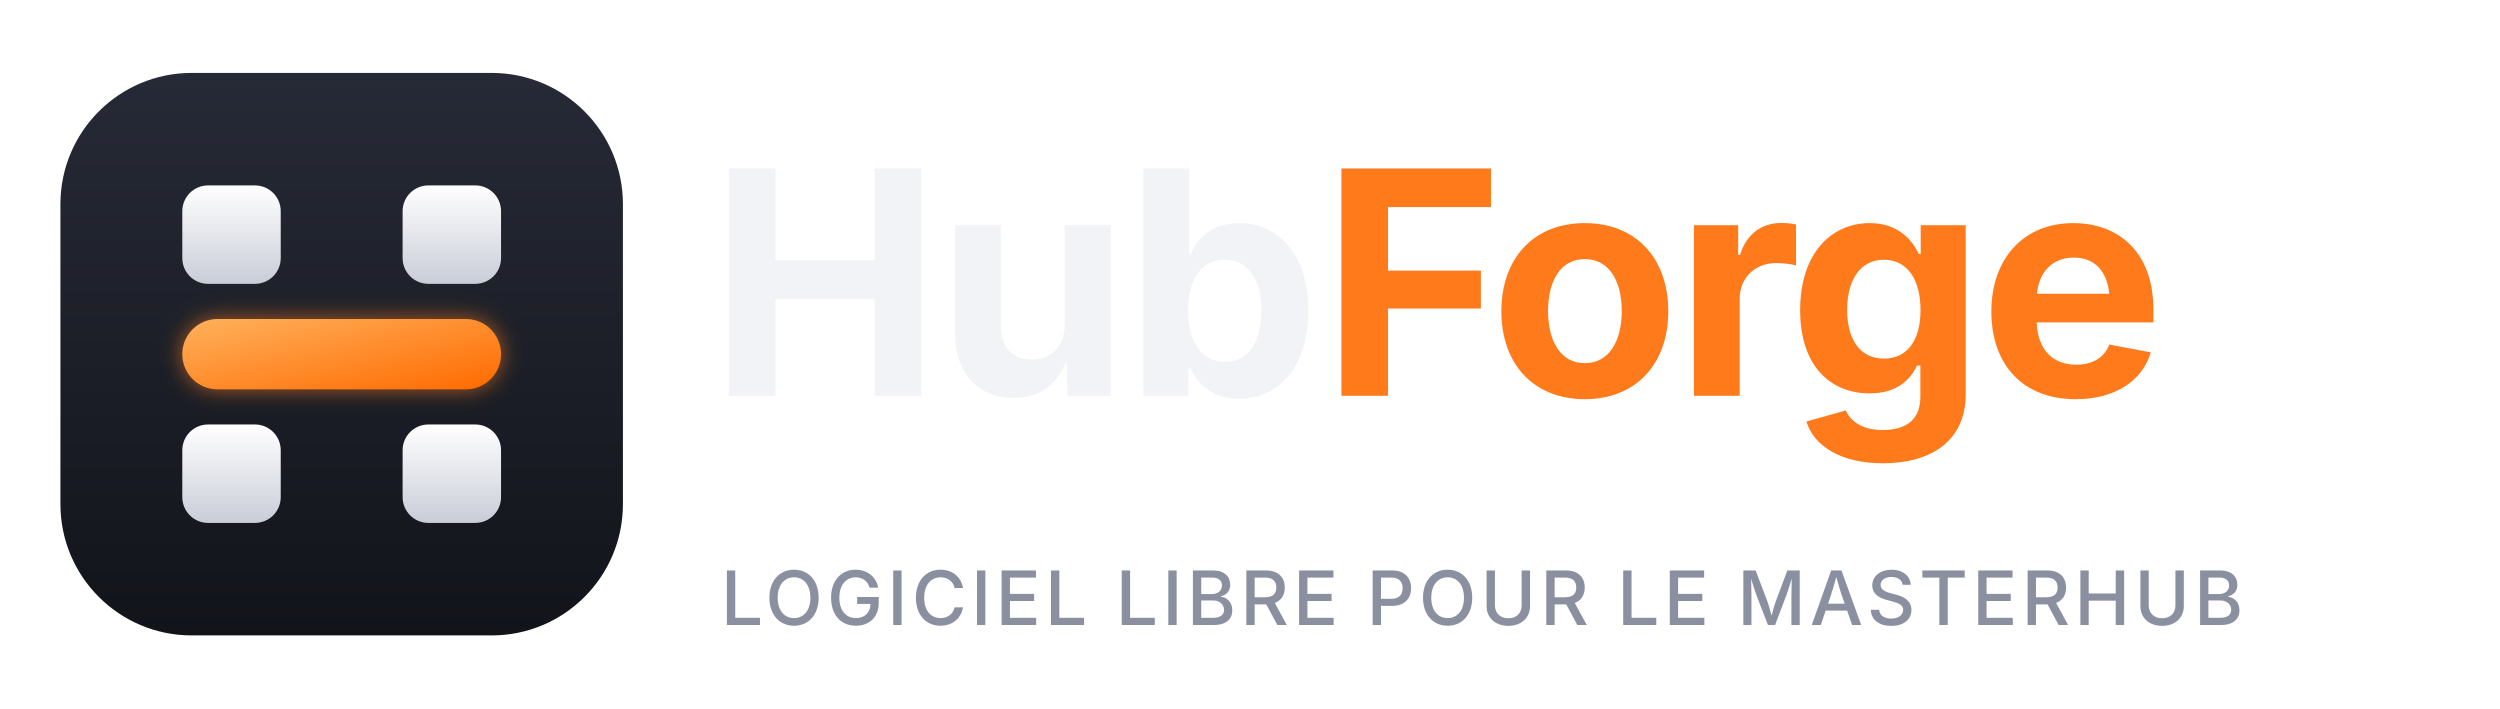
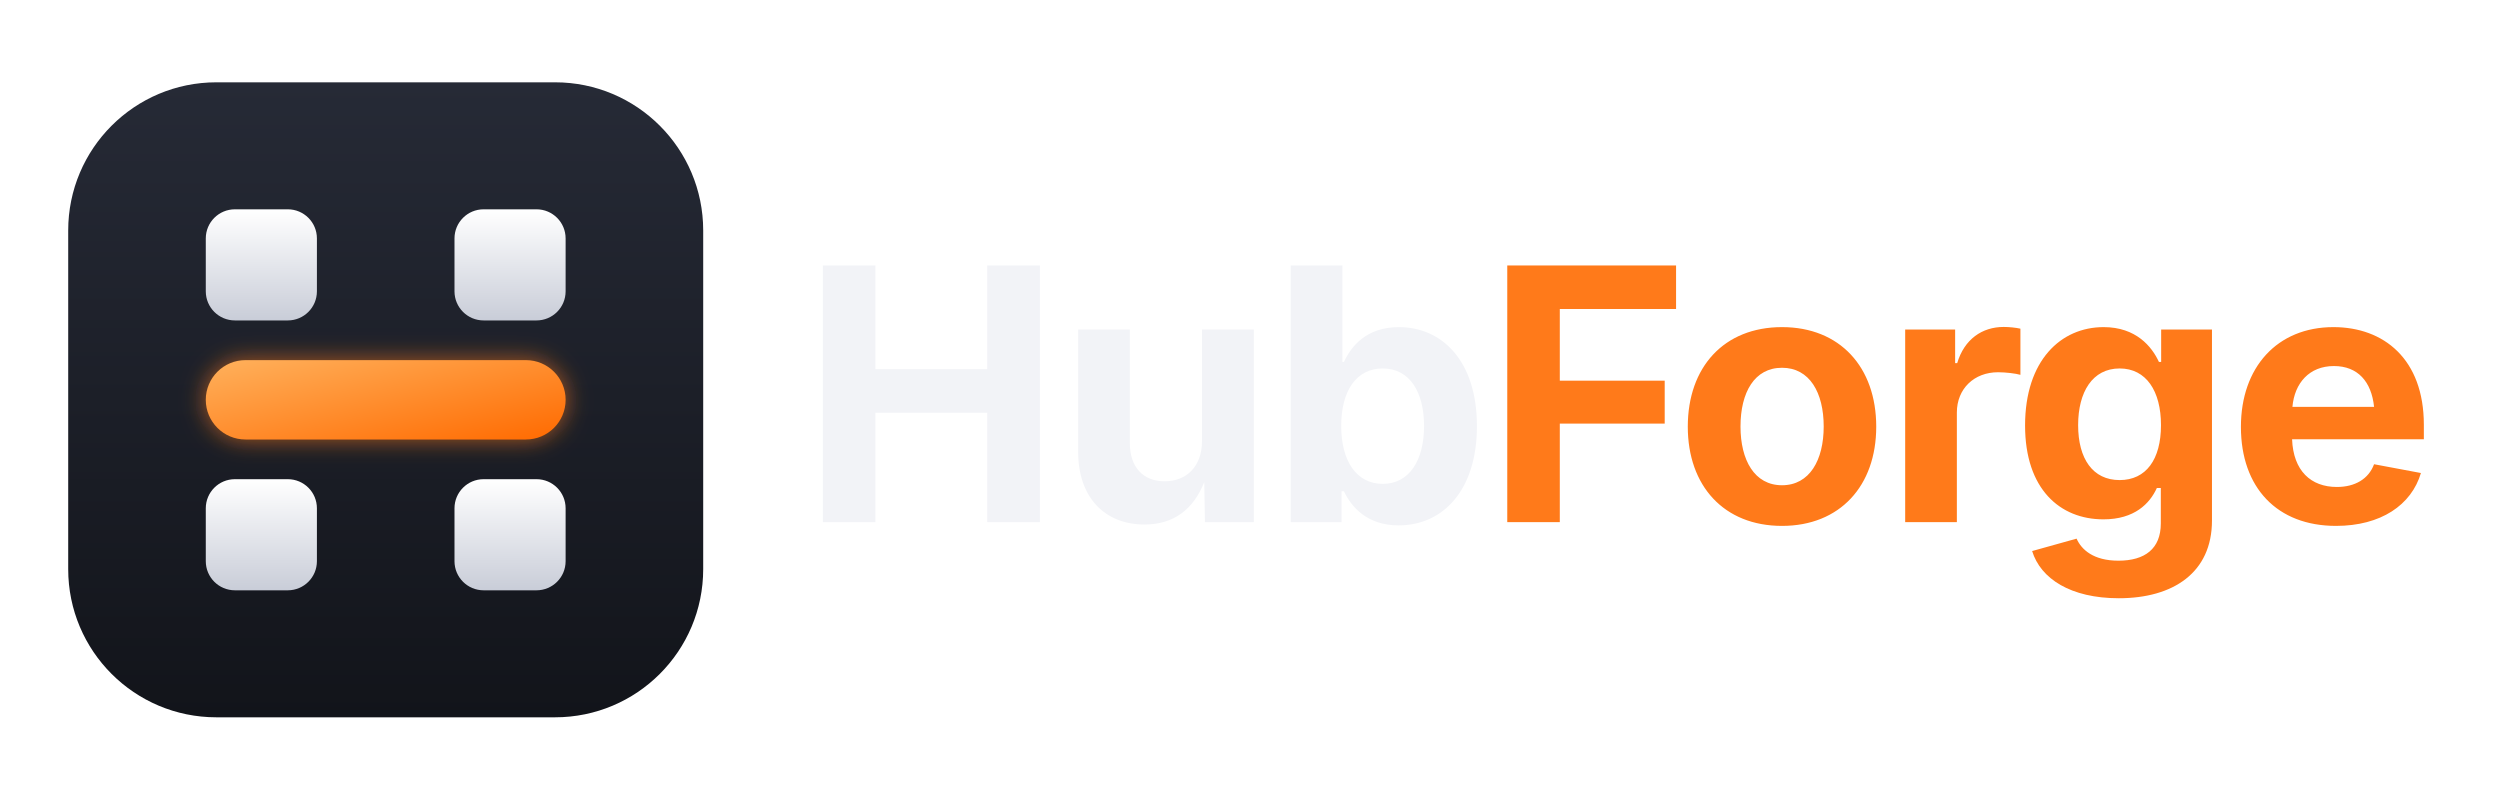
- <svg xmlns="http://www.w3.org/2000/svg" width="1200" height="340" viewBox="0 0 1200 340">
+ <svg xmlns="http://www.w3.org/2000/svg" width="1063" height="340" viewBox="0 0 1063 340">
  <defs>
-     <linearGradient id="bg" x1="0" y1="0" x2="0" y2="1">
+     <linearGradient id="hf-bg" x1="0" y1="0" x2="0" y2="1">
      <stop offset="0" stop-color="#262A36" />
      <stop offset="1" stop-color="#12141A" />
    </linearGradient>
-     <linearGradient id="or" x1="0" y1="0" x2="1" y2="1">
+     <linearGradient id="hf-or" x1="0" y1="0" x2="1" y2="1">
      <stop offset="0" stop-color="#FFB15C" />
      <stop offset="1" stop-color="#FF6A00" />
    </linearGradient>
-     <linearGradient id="wh" x1="0" y1="0" x2="0" y2="1">
+     <linearGradient id="hf-wh" x1="0" y1="0" x2="0" y2="1">
      <stop offset="0" stop-color="#FFFFFF" />
      <stop offset="1" stop-color="#C9CDD8" />
    </linearGradient>
-     <filter id="glow" x="-50%" y="-50%" width="200%" height="200%">
+     <filter id="hf-glow" x="-50%" y="-50%" width="200%" height="200%">
      <feGaussianBlur stdDeviation="9" />
    </filter>
  </defs>
  <g transform="translate(20,26) scale(0.5625)">
-     <rect x="16" y="16" width="480" height="480" rx="112" fill="url(#bg)" />
-     <rect x="120" y="112" width="84" height="84" rx="22" fill="url(#wh)" />
-     <rect x="120" y="316" width="84" height="84" rx="22" fill="url(#wh)" />
-     <rect x="308" y="112" width="84" height="84" rx="22" fill="url(#wh)" />
-     <rect x="308" y="316" width="84" height="84" rx="22" fill="url(#wh)" />
-     <rect x="120" y="226" width="272" height="60" rx="30" fill="#FF7A1A" filter="url(#glow)" opacity="0.65" />
-     <rect x="120" y="226" width="272" height="60" rx="30" fill="url(#or)" />
+     <rect x="16" y="16" width="480" height="480" rx="112" fill="url(#hf-bg)" />
+     <rect x="120" y="112" width="84" height="84" rx="22" fill="url(#hf-wh)" />
+     <rect x="308" y="112" width="84" height="84" rx="22" fill="url(#hf-wh)" />
+     <rect x="120" y="316" width="84" height="84" rx="22" fill="url(#hf-wh)" />
+     <rect x="308" y="316" width="84" height="84" rx="22" fill="url(#hf-wh)" />
+     <rect x="120" y="226" width="272" height="60" rx="30" fill="#FF7A1A" filter="url(#hf-glow)" opacity="0.65" />
+     <rect x="120" y="226" width="272" height="60" rx="30" fill="url(#hf-or)" />
  </g>
-   <text x="340" y="190" font-family="Inter" font-weight="700" font-size="150" letter-spacing="-3" fill="#F2F3F7">Hub<tspan fill="#FF7A1A">Forge</tspan>
-   </text>
-   <text x="346" y="300" font-family="Inter" font-weight="500" font-size="36" letter-spacing="2" fill="#8B90A0">LOGICIEL LIBRE POUR LE MASTERHUB</text>
+   <path fill="#F2F3F7" d="M349.888 222.0H372.227V175.491H419.761V222.0H442.173V112.869H419.761V156.961H372.227V112.869H349.888Z M486.634 223.025C499.085 223.025 507.435 216.58 512.049 205.008L512.342 222.0H533.143V140.115H511.097V187.503C511.097 198.343 504.505 204.642 495.203 204.642C485.975 204.642 480.408 198.562 480.408 188.382V140.115H458.436V192.19C458.436 211.38 469.642 223.025 486.634 223.025Z M594.669 223.392C613.565 223.392 627.994 208.45 627.994 181.204C627.994 153.226 612.979 139.09 594.815 139.09C580.899 139.09 574.454 147.366 571.451 153.885H570.792V112.869H548.819V222.0H570.426V208.89H571.451C574.527 215.481 581.266 223.392 594.669 223.392ZM587.931 205.74C576.725 205.74 570.279 195.926 570.279 181.131C570.279 166.263 576.651 156.668 587.931 156.668C599.43 156.668 605.509 166.775 605.509 181.131C605.509 195.56 599.356 205.74 587.931 205.74Z" />
+   <path fill="#FF7A1A" d="M640.888 222.0H663.227V180.105H707.831V161.868H663.227V131.399H712.665V112.869H640.888Z M757.712 223.611C782.321 223.611 797.775 206.619 797.775 181.424C797.775 156.082 782.321 139.09 757.712 139.09C733.029 139.09 717.648 156.082 717.648 181.424C717.648 206.619 733.029 223.611 757.712 223.611ZM757.712 206.326C745.993 206.326 740.061 195.633 740.061 181.351C740.061 166.849 745.993 156.375 757.712 156.375C769.431 156.375 775.437 166.922 775.437 181.351C775.437 195.633 769.431 206.326 757.712 206.326Z M810.083 222.0H832.056V175.418C832.056 165.237 839.453 158.279 849.561 158.279C852.783 158.279 857.104 158.792 859.082 159.378V139.749C857.104 139.31 854.248 139.017 851.978 139.017C842.749 139.017 835.205 144.29 832.202 154.397H831.323V140.115H810.083Z M900.906 254.373C923.978 254.373 940.53 243.533 940.53 221.341V140.115H918.924V153.885H917.972C914.969 147.366 908.23 139.09 894.461 139.09C876.297 139.09 861.062 153.226 861.062 180.911C861.062 208.011 875.931 220.828 894.388 220.828C907.645 220.828 914.09 214.09 917.093 207.498H918.777V222.586C918.777 233.353 911.966 238.406 900.76 238.406C890.066 238.406 885.013 233.646 882.962 229.031L864.065 234.305C867.654 246.023 880.398 254.373 900.906 254.373ZM901.272 204.129C889.847 204.129 883.621 195.047 883.621 180.765C883.621 166.702 889.7 156.668 901.272 156.668C912.552 156.668 918.851 166.263 918.851 180.765C918.851 195.413 912.479 204.129 901.272 204.129Z M993.268 223.611C1012.311 223.611 1025.348 214.749 1029.376 201.126L1009.454 197.391C1007.11 203.689 1001.324 207.059 993.634 207.059C982.574 207.059 975.104 200.174 974.591 186.771H1030.621V180.618C1030.621 152.64 1013.556 139.09 992.169 139.09C968.219 139.09 952.838 156.229 952.838 181.497C952.838 207.352 968.219 223.611 993.268 223.611ZM974.737 173.001C975.616 162.894 981.915 155.643 992.389 155.643C1002.569 155.643 1008.355 162.308 1009.454 173.001Z" />
</svg>
